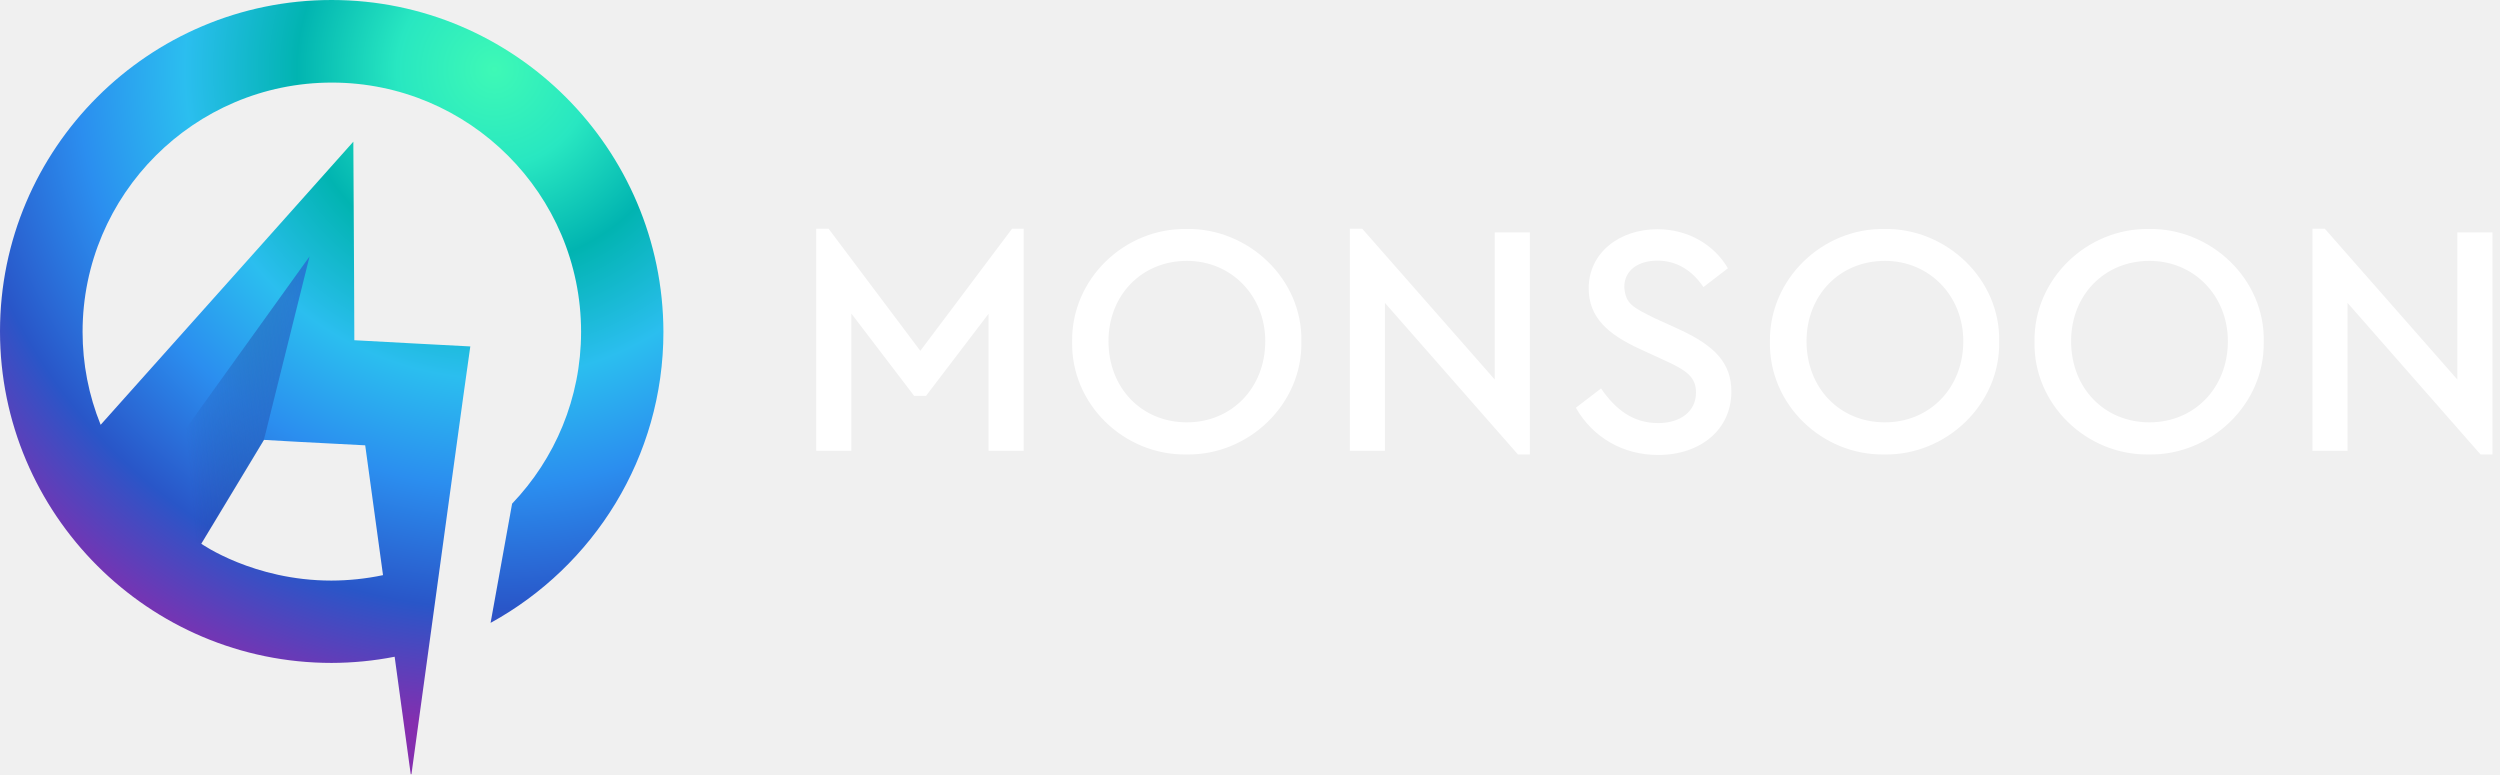
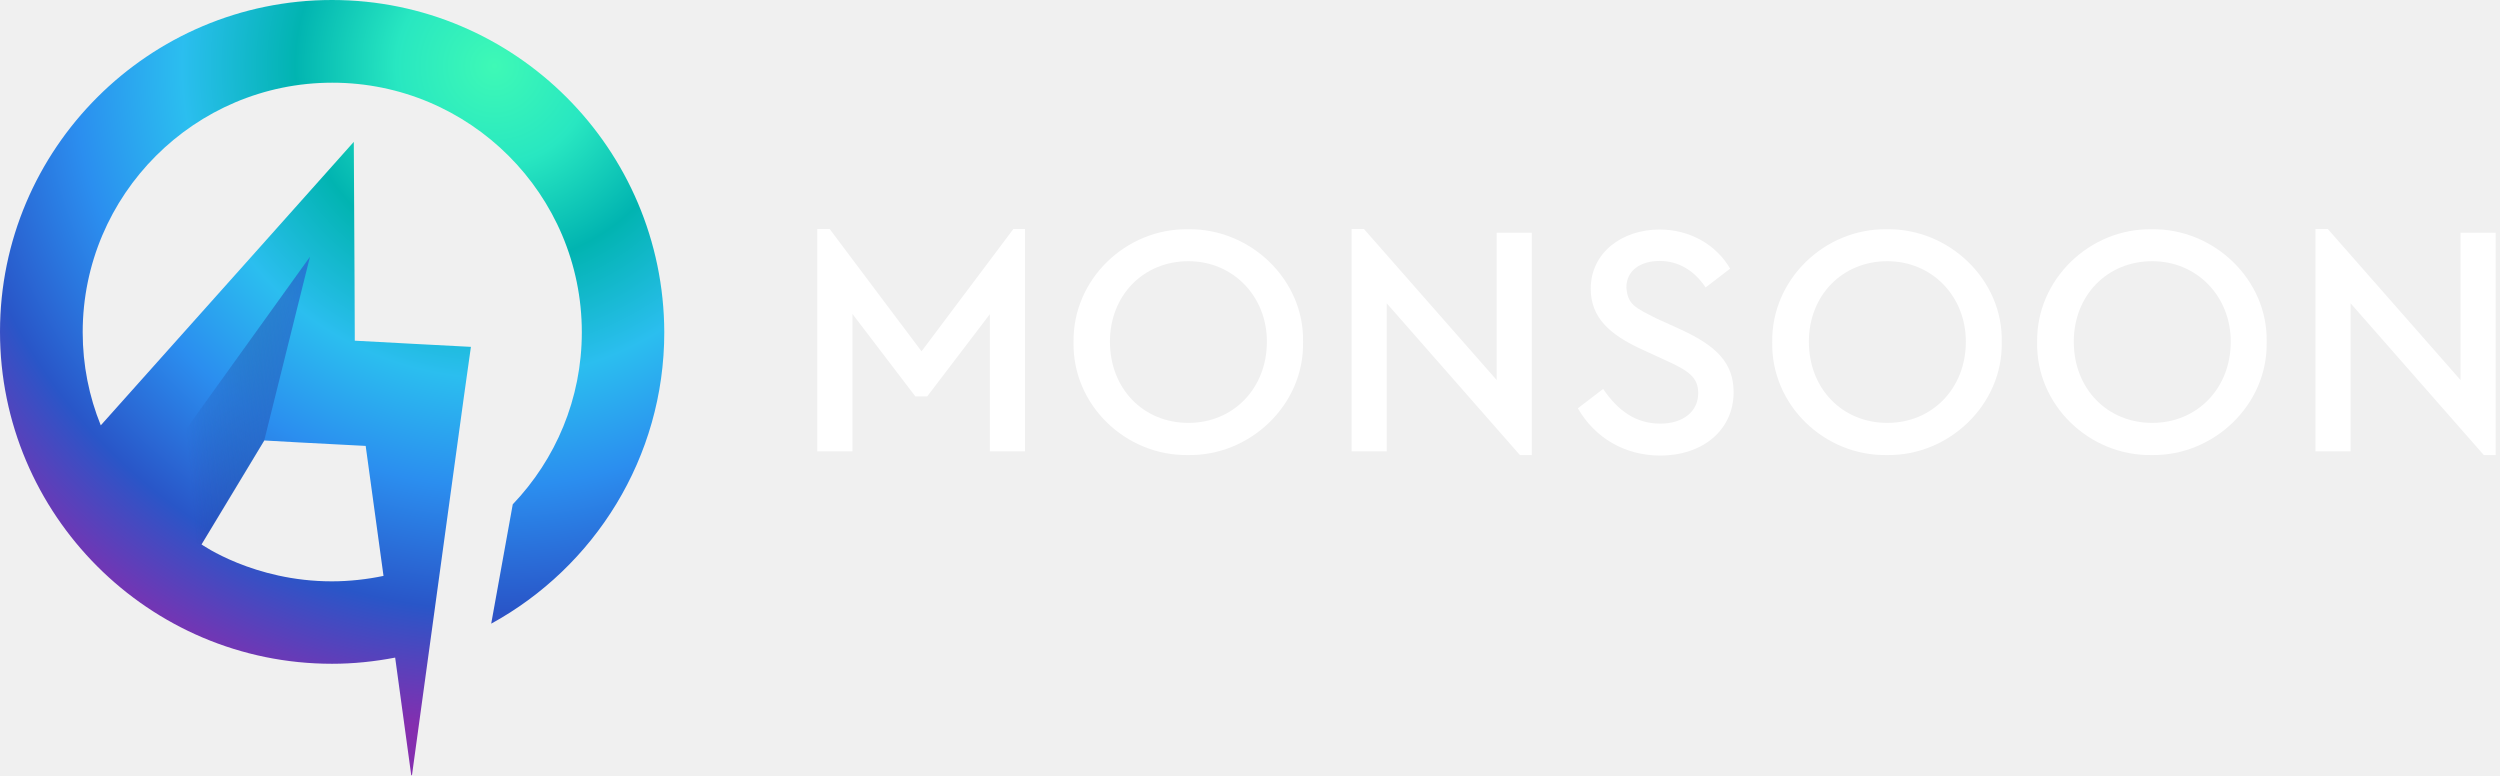
- <svg xmlns="http://www.w3.org/2000/svg" width="155" height="48" fill="none">
-   <path d="M20.558 0C9.214 0 0 9.214 0 20.543c0 11.33 9.214 20.558 20.558 20.558a20.61 20.61 0 003.91-.383L25.464 48h.046l2.606-19.01.614-4.461.429-3.05-3.496-.185-3.694-.2-.016-3.893-.046-8.417-5.81 6.516L6.24 26.338a15.32 15.32 0 01-1.12-5.764c0-8.509 6.93-15.454 15.454-15.454 8.523 0 15.453 6.93 15.453 15.454 0 4.123-1.625 7.88-4.277 10.654l-1.334 7.39c6.377-3.496 10.716-10.272 10.716-18.044C41.102 9.214 31.888 0 20.558 0zm-4.2 27.273l2.177.123 4.108.214 1.104 8.049a15.778 15.778 0 01-3.204.337c-4.83 0-8.064-2.284-8.064-2.284l3.879-6.439z" fill="url(#paint0_radial)" />
-   <path d="M7.19 32.608l5.304 1.104 3.864-6.424 2.836-11.39L8.754 30.43 7.19 32.608z" fill="url(#paint1_linear)" />
-   <path d="M63.468 14.196v13.752h-2.177v-8.494l-3.878 5.09h-.736l-3.894-5.105v8.509h-2.177V14.18h.767l5.687 7.573 5.688-7.573h.72v.015zm10.103 0c3.833-.061 7.205 3.112 7.113 6.99.077 3.88-3.28 7.053-7.113 6.991-3.879.062-7.175-3.112-7.098-6.99-.061-3.879 3.235-7.052 7.098-6.99zm.015 1.978c-2.805 0-4.86 2.13-4.86 4.982 0 2.898 2.055 5.029 4.86 5.029 2.775 0 4.86-2.131 4.86-5.029 0-2.82-2.1-4.982-4.86-4.982zM94.85 14.41v13.768h-.736l-8.248-9.398v9.168H83.69V14.18h.767l8.217 9.351V14.41h2.177zm4.415 9.674c.905 1.319 1.993 2.147 3.542 2.147 1.395 0 2.345-.736 2.345-1.886 0-.966-.567-1.38-1.993-2.024l-1.502-.69c-1.962-.904-3.158-1.947-3.158-3.756 0-2.223 1.932-3.664 4.262-3.664 1.901 0 3.526.966 4.369 2.423l-1.518 1.165c-.72-1.073-1.701-1.64-2.851-1.64s-2.055.567-2.055 1.64c.077 1.073.552 1.257 1.886 1.931l1.518.69c2.192 1.012 3.235 2.07 3.235 3.864 0 2.36-1.932 3.924-4.538 3.924-2.208 0-4.063-1.104-5.105-2.928l1.563-1.196zm17.569-9.888c3.833-.061 7.206 3.112 7.114 6.99.076 3.88-3.281 7.053-7.114 6.991-3.878.062-7.174-3.112-7.098-6.99-.061-3.879 3.25-7.052 7.098-6.99zm.031 1.978c-2.806 0-4.86 2.13-4.86 4.982 0 2.898 2.054 5.029 4.86 5.029 2.775 0 4.86-2.131 4.86-5.029 0-2.82-2.101-4.982-4.86-4.982zm16.373-1.978c3.832-.061 7.205 3.112 7.113 6.99.077 3.88-3.281 7.053-7.113 6.991-3.879.062-7.175-3.112-7.099-6.99-.061-3.879 3.251-7.052 7.099-6.99zm.03 1.978c-2.805 0-4.86 2.13-4.86 4.982 0 2.898 2.055 5.029 4.86 5.029 2.775 0 4.86-2.131 4.86-5.029 0-2.82-2.1-4.982-4.86-4.982zm21.264-1.764v13.768h-.736l-8.248-9.398v9.168h-2.177V14.18h.767l8.217 9.351V14.41h2.177z" fill="#fff" />
+ <svg xmlns="http://www.w3.org/2000/svg" width="129" height="40" viewBox="0 0 129 40" fill="none">
+   <path d="M17.132 0C7.678 0 0 7.678 0 17.119C0 26.56 7.678 34.251 17.132 34.251C18.243 34.251 19.329 34.136 20.39 33.932L21.22 40H21.258L23.43 24.158L23.941 20.441L24.299 17.898L21.386 17.745L18.307 17.579L18.294 14.334L18.256 7.32L13.414 12.75L5.2 21.948C4.599 20.466 4.267 18.844 4.267 17.145C4.267 10.054 10.041 4.267 17.145 4.267C24.248 4.267 30.022 10.041 30.022 17.145C30.022 20.581 28.668 23.711 26.458 26.024L25.346 32.181C30.661 29.269 34.277 23.622 34.277 17.145C34.251 7.678 26.573 0 17.132 0ZM13.631 22.728L15.445 22.83L18.869 23.009L19.789 29.716C18.933 29.895 18.026 29.997 17.119 29.997C13.095 29.997 10.399 28.093 10.399 28.093L13.631 22.728Z" fill="url(#paint0_radial)" />
+   <path d="M5.992 27.173L10.412 28.093L13.632 22.74L15.995 13.248L7.295 25.359L5.992 27.173Z" fill="url(#paint1_linear)" />
+   <path d="M52.891 11.83V23.29H51.076V16.212L47.844 20.454H47.231L43.986 16.199V23.29H42.172V11.817H42.811L47.55 18.128L52.29 11.817H52.891V11.83Z" fill="white" />
+   <path d="M61.31 11.83C64.504 11.779 67.314 14.424 67.237 17.656C67.301 20.888 64.504 23.532 61.31 23.481C58.078 23.532 55.331 20.888 55.395 17.656C55.343 14.424 58.09 11.779 61.31 11.83ZM61.322 13.478C58.985 13.478 57.273 15.254 57.273 17.63C57.273 20.045 58.985 21.821 61.322 21.821C63.635 21.821 65.372 20.045 65.372 17.63C65.372 15.28 63.622 13.478 61.322 13.478Z" fill="white" />
+   <path d="M79.042 12.009V23.481H78.428L71.555 15.65V23.29H69.741V11.817H70.38L77.228 19.61V12.009H79.042Z" fill="white" />
+   <path d="M82.721 20.07C83.475 21.169 84.382 21.859 85.672 21.859C86.835 21.859 87.627 21.246 87.627 20.288C87.627 19.483 87.154 19.138 85.966 18.601L84.714 18.026C83.079 17.273 82.082 16.404 82.082 14.896C82.082 13.044 83.692 11.843 85.634 11.843C87.218 11.843 88.572 12.648 89.275 13.861L88.01 14.832C87.41 13.938 86.592 13.465 85.634 13.465C84.676 13.465 83.922 13.938 83.922 14.832C83.986 15.727 84.382 15.88 85.493 16.442L86.758 17.017C88.585 17.86 89.454 18.742 89.454 20.236C89.454 22.204 87.844 23.507 85.672 23.507C83.832 23.507 82.287 22.587 81.418 21.067L82.721 20.07Z" fill="white" />
+   <path d="M97.362 11.83C100.556 11.779 103.367 14.424 103.29 17.656C103.354 20.888 100.556 23.532 97.362 23.481C94.13 23.532 91.383 20.888 91.447 17.656C91.396 14.424 94.156 11.779 97.362 11.83ZM97.388 13.478C95.05 13.478 93.338 15.254 93.338 17.63C93.338 20.045 95.05 21.821 97.388 21.821C99.7 21.821 101.438 20.045 101.438 17.63C101.438 15.28 99.688 13.478 97.388 13.478Z" fill="white" />
+   <path d="M111.031 11.83C114.225 11.779 117.036 14.424 116.959 17.656C117.023 20.888 114.225 23.532 111.031 23.481C107.799 23.532 105.052 20.888 105.116 17.656C105.065 14.424 107.825 11.779 111.031 11.83ZM111.057 13.478C108.719 13.478 107.007 15.254 107.007 17.63C107.007 20.045 108.719 21.821 111.057 21.821C113.369 21.821 115.107 20.045 115.107 17.63C115.107 15.28 113.356 13.478 111.057 13.478Z" fill="white" />
+   <path d="M128.777 12.009V23.481H128.164L121.291 15.65V23.29H119.477V11.817H120.115L126.963 19.61V12.009H128.777Z" fill="white" />
  <defs>
-     <radialGradient id="paint0_radial" cx="0" cy="0" r="1" gradientUnits="userSpaceOnUse" gradientTransform="rotate(-32.555 22.499 -50.482) scale(43.0667)">
+     <radialGradient id="paint0_radial" cx="0" cy="0" r="1" gradientUnits="userSpaceOnUse" gradientTransform="translate(25.5836 3.479) rotate(-32.5554) scale(35.8889)">
      <stop stop-color="#3EF9B6" />
-       <stop offset=".141" stop-color="#28E7C1" />
-       <stop offset=".286" stop-color="#01B4B1" />
-       <stop offset=".448" stop-color="#2BBEEF" />
-       <stop offset=".604" stop-color="#2B8EEF" />
-       <stop offset=".781" stop-color="#2956C8" />
-       <stop offset=".953" stop-color="#842EAF" />
+       <stop offset="0.141" stop-color="#28E7C1" />
+       <stop offset="0.286" stop-color="#01B4B1" />
+       <stop offset="0.448" stop-color="#2BBEEF" />
+       <stop offset="0.604" stop-color="#2B8EEF" />
+       <stop offset="0.781" stop-color="#2956C8" />
+       <stop offset="0.953" stop-color="#842EAF" />
    </radialGradient>
-     <linearGradient id="paint1_linear" x1="7.34" y1="25.547" x2="22.211" y2="24.243" gradientUnits="userSpaceOnUse">
-       <stop offset=".271" stop-color="#1D2671" stop-opacity="0" />
+     <linearGradient id="paint1_linear" x1="6.117" y1="21.289" x2="18.51" y2="20.202" gradientUnits="userSpaceOnUse">
+       <stop offset="0.271" stop-color="#1D2671" stop-opacity="0" />
      <stop offset="1" stop-color="#2B7AEF" />
      <stop offset="1" stop-color="#314FCD" />
    </linearGradient>
  </defs>
</svg>
